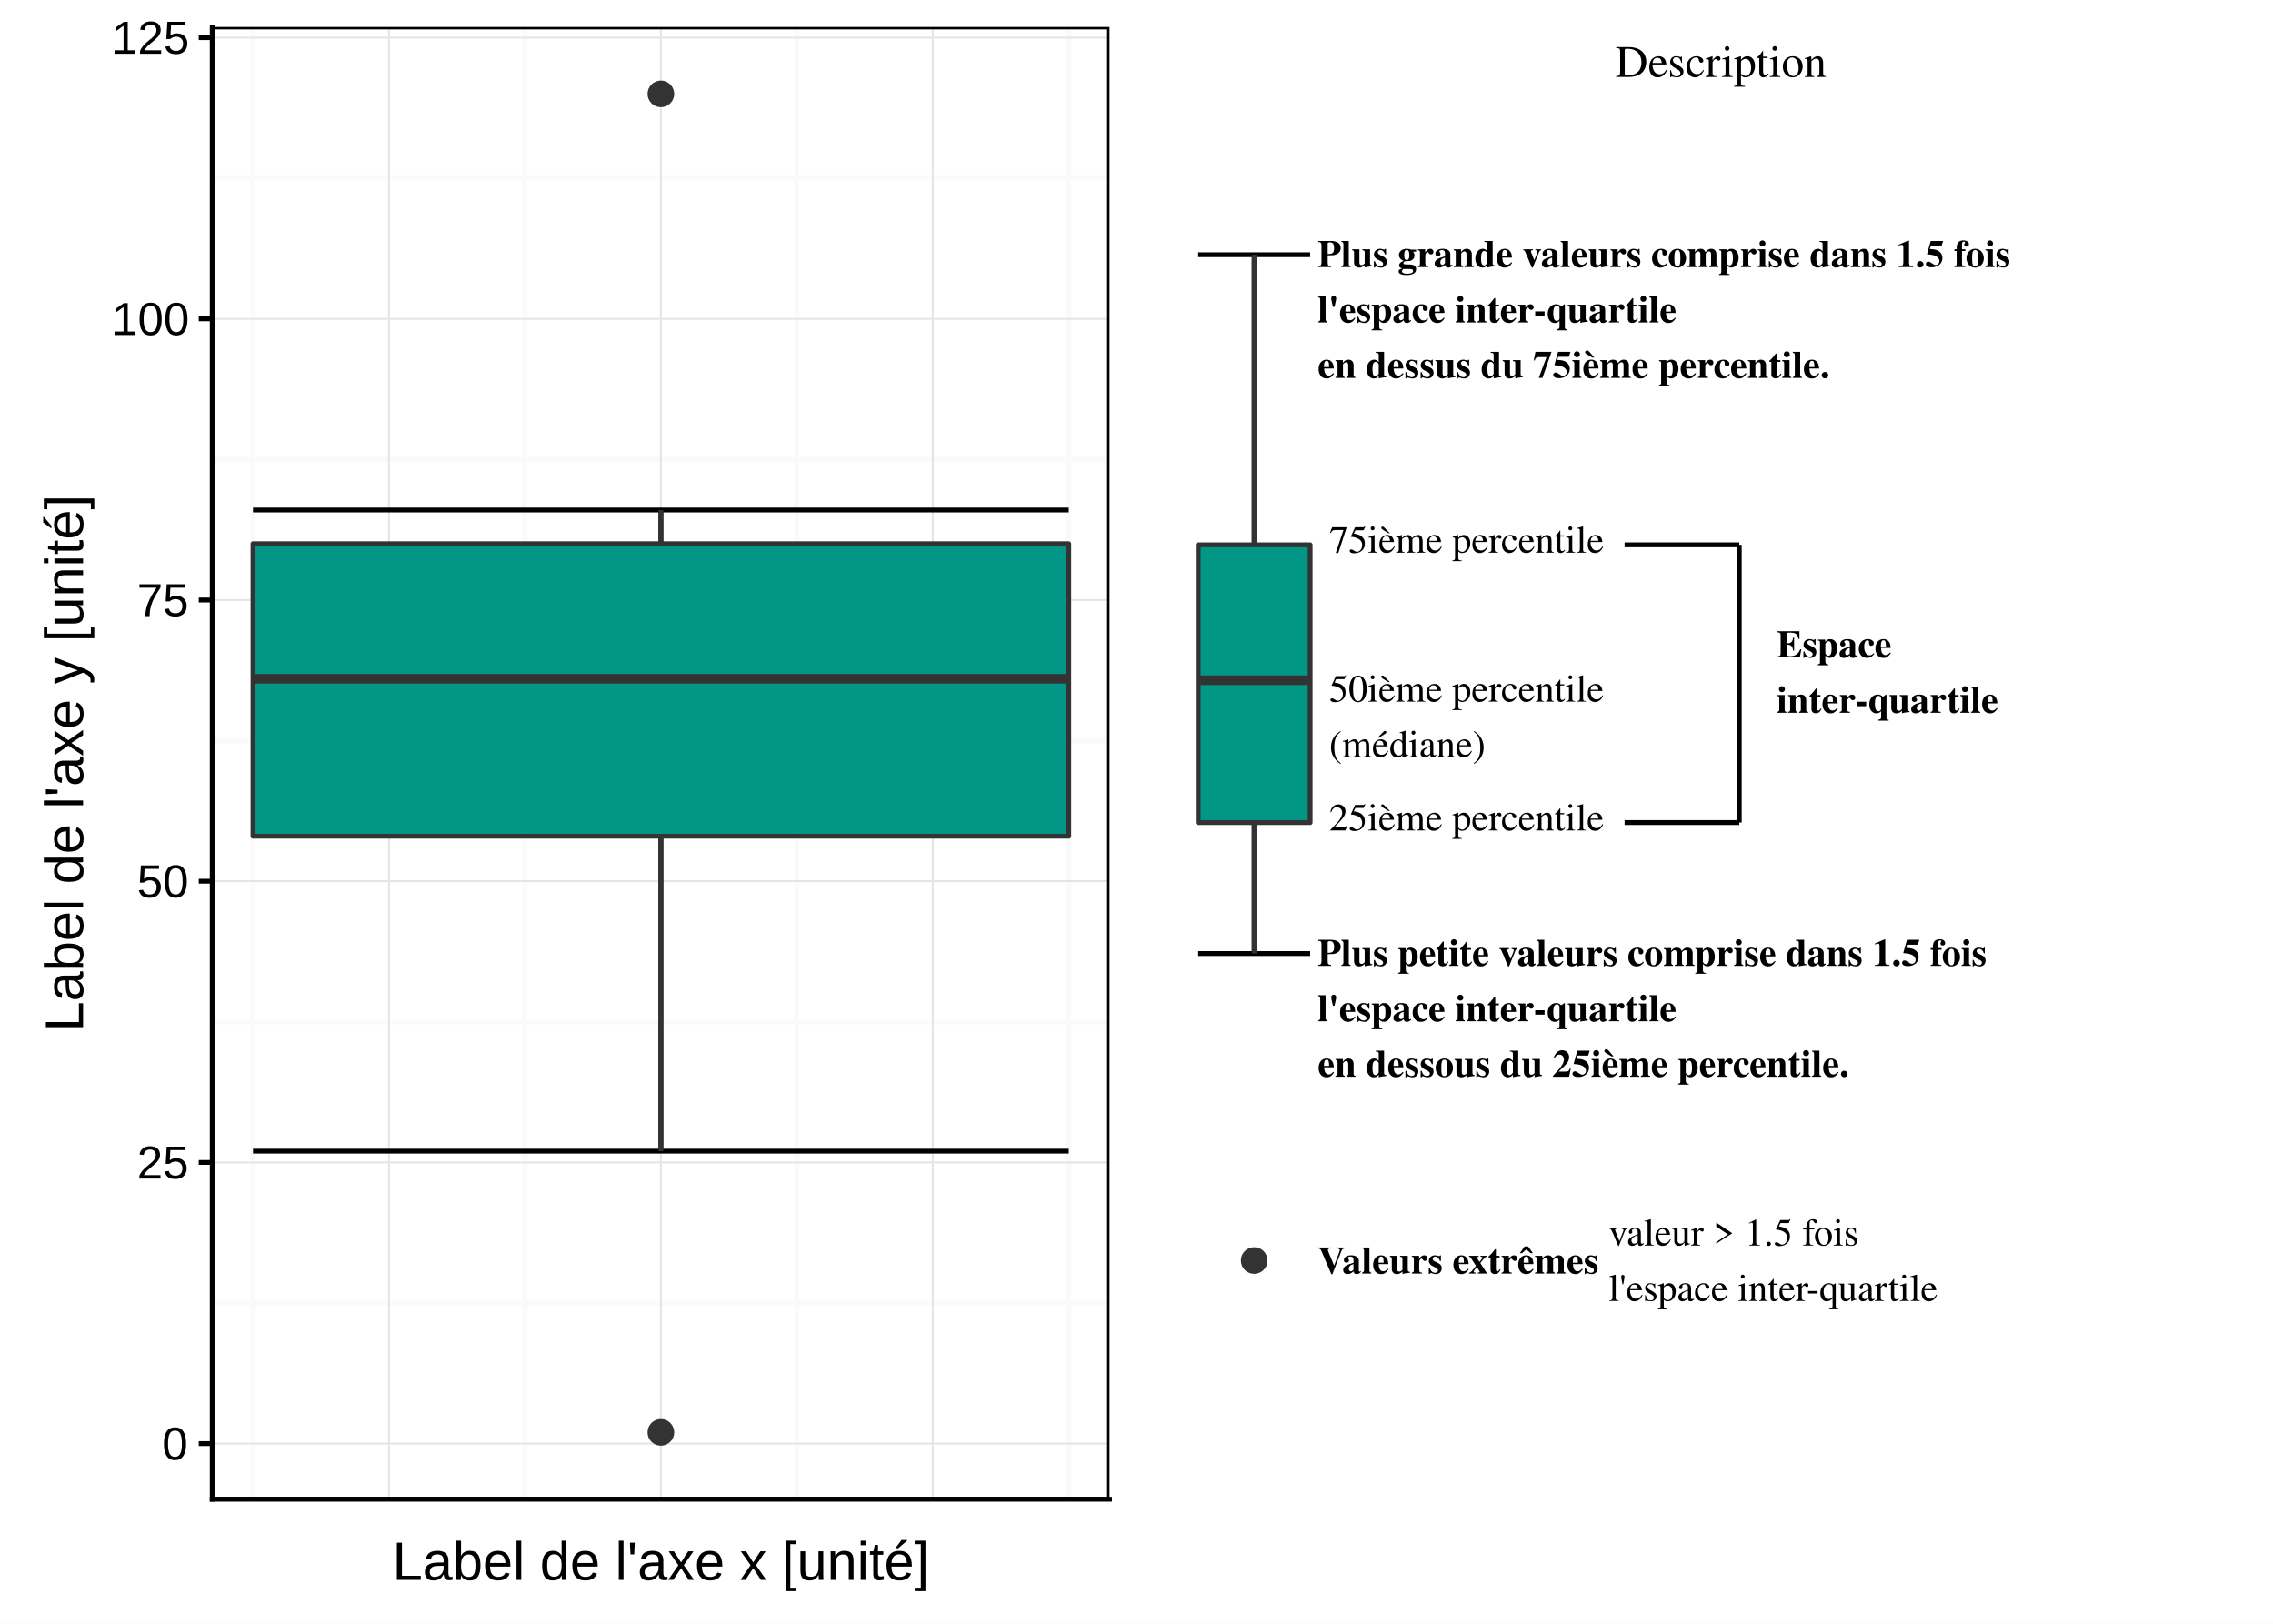
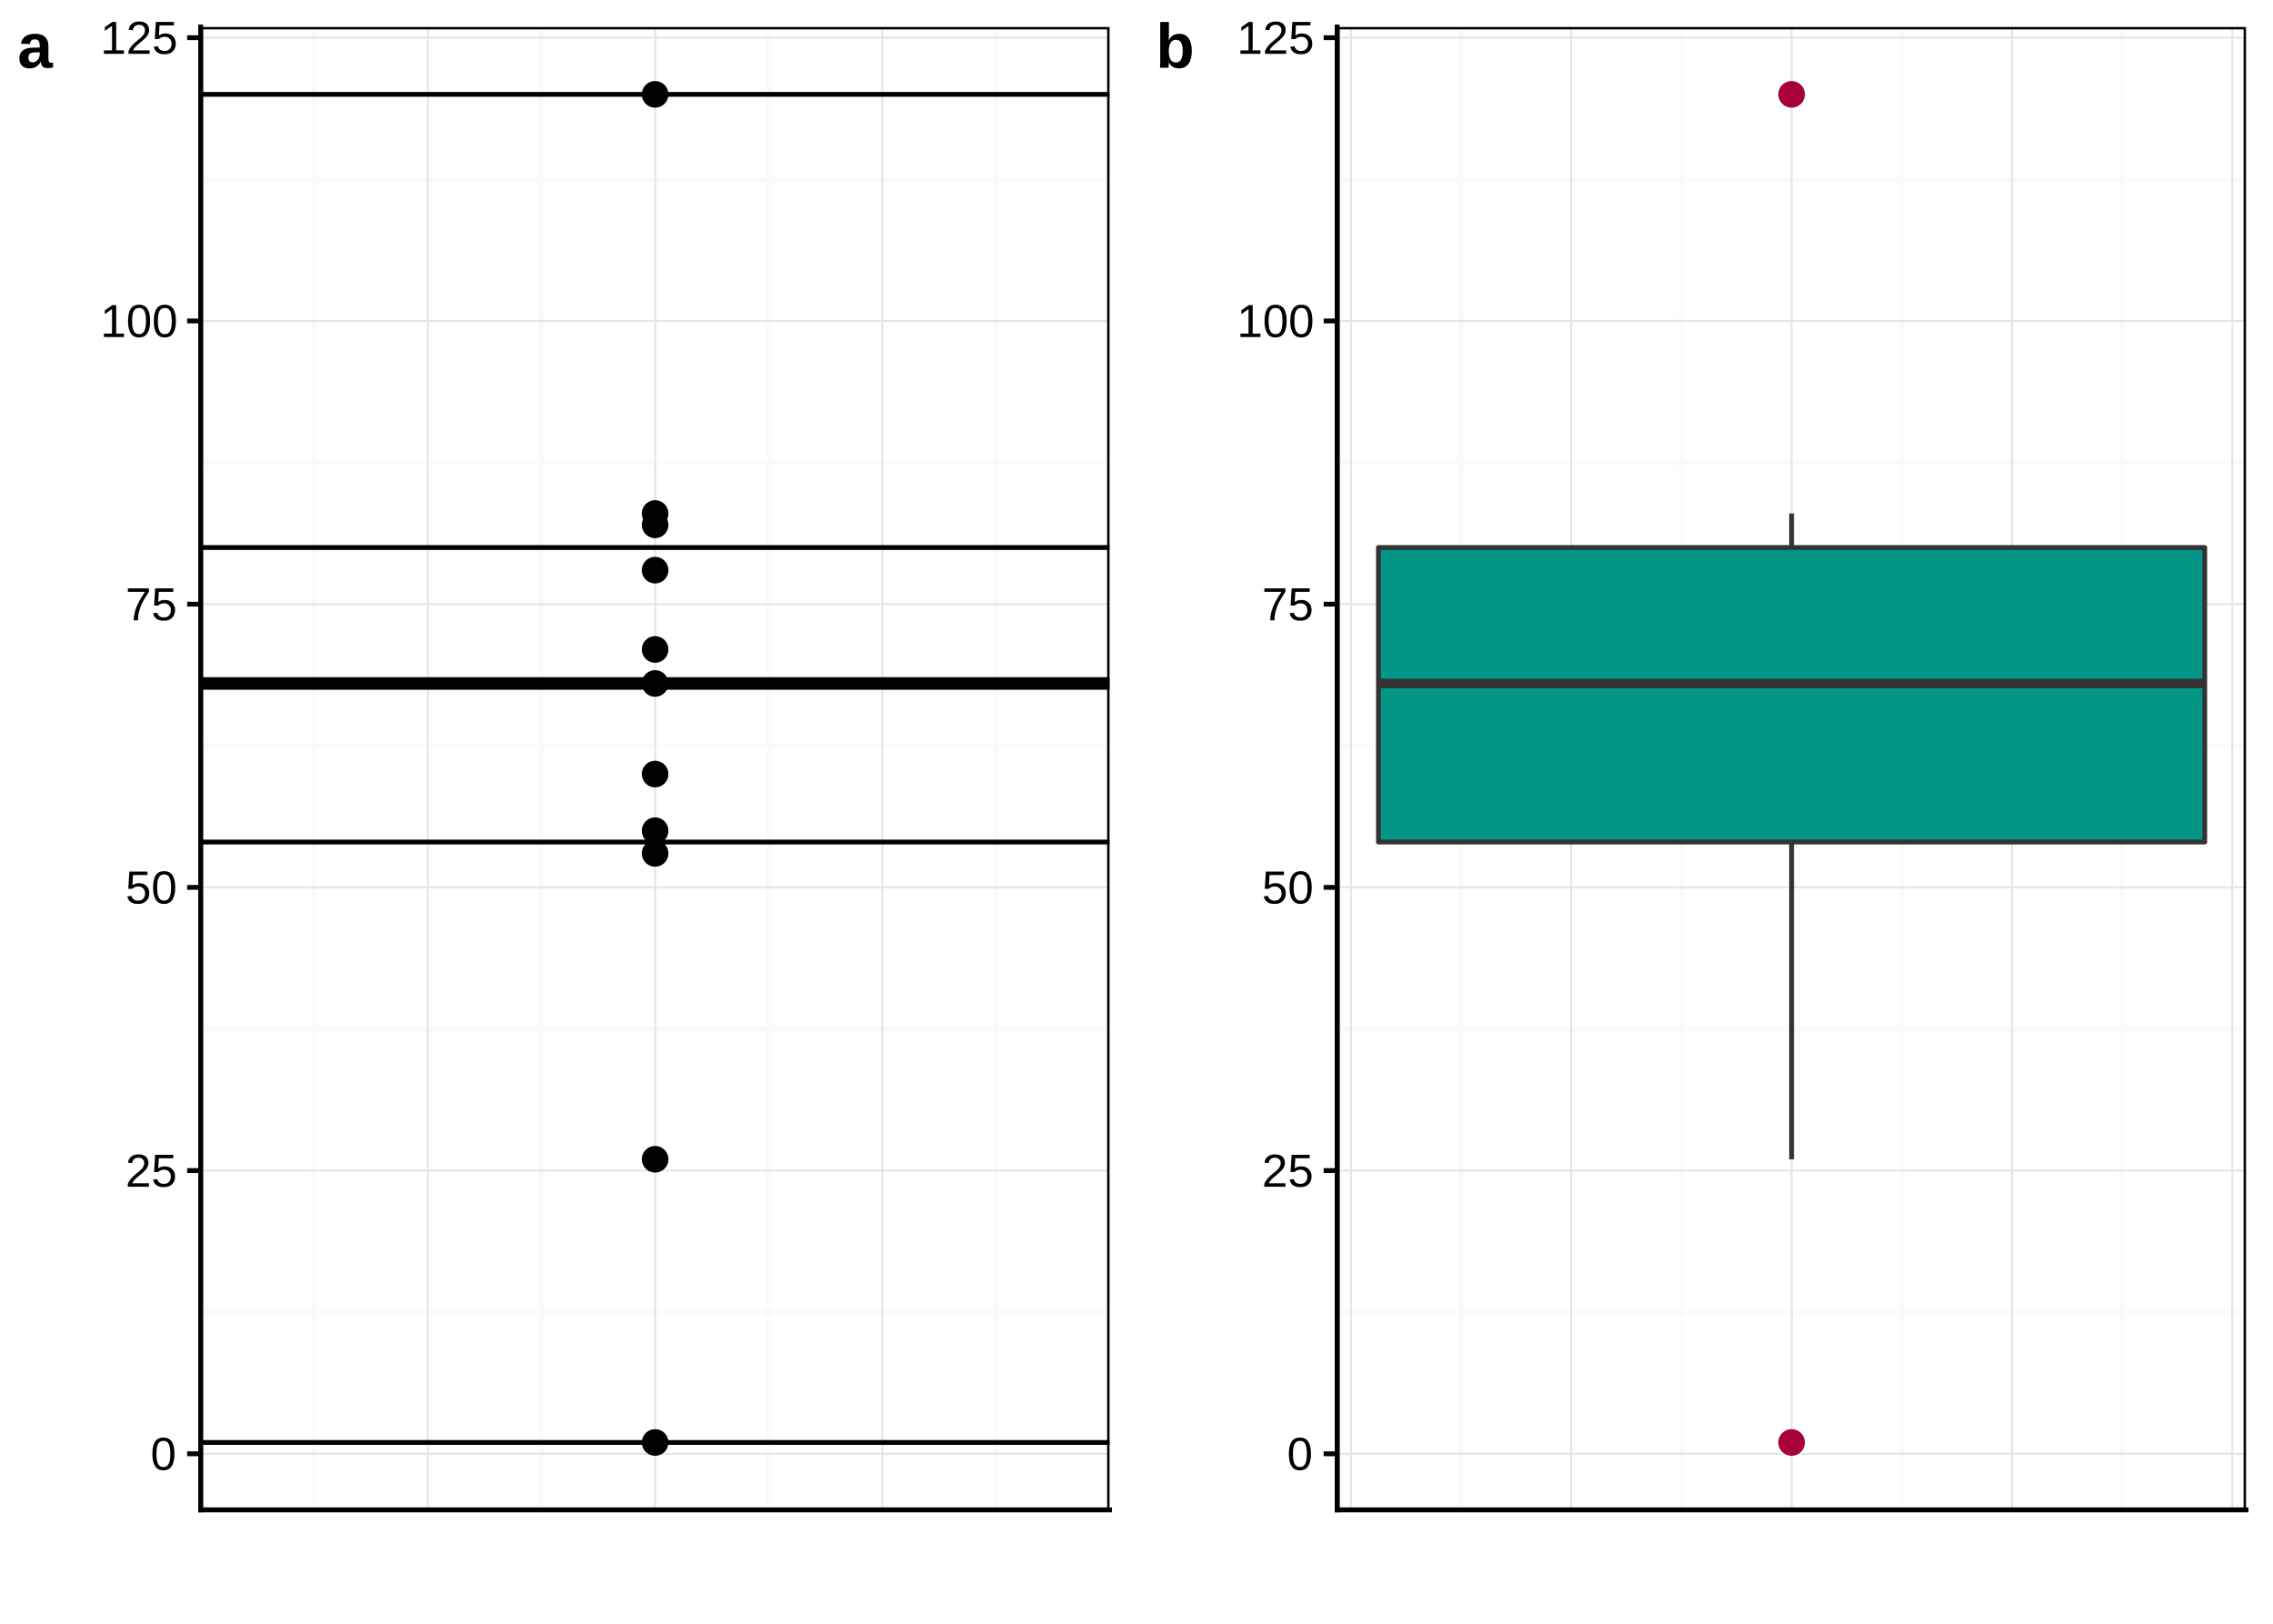
<svg xmlns="http://www.w3.org/2000/svg" viewBox="0 0 504.00 360.00">
  <defs>
    <style type="text/css">
    line, polyline, path, rect, circle {
      fill: none;
      stroke: #000000;
      stroke-linecap: round;
      stroke-linejoin: round;
      stroke-miterlimit: 10.00;
    }
  </style>
  </defs>
  <rect width="100%" height="100%" style="stroke: none; fill: #FFFFFF;" />
  <defs>
    <clipPath id="cpMHwyNTJ8MzYwfDA=">
      <rect x="0.00" y="0.00" width="252.00" height="360.00" />
    </clipPath>
  </defs>
  <rect x="0.00" y="0.00" width="252.00" height="360.00" style="stroke-width: 0.00; stroke: none;" clip-path="url(#cpMHwyNTJ8MzYwfDA=)" />
  <defs>
    <clipPath id="cpMHw1MDR8MzYwfDA=">
      <rect x="0.00" y="0.00" width="504.00" height="360.00" />
    </clipPath>
  </defs>
  <defs>
-     <clipPath id="cpNDcuMDU4M3wyNDYuMDIyfDMzMi40MDR8NS45Nzc1OA==">
-       <rect x="47.06" y="5.98" width="198.96" height="326.43" />
+     <clipPath id="cpNDQuNDkwM3wyNDYuMDIyfDMzNC43NTZ8NS45Nzc1OA==">
+       <rect x="44.49" y="5.98" width="201.53" height="328.78" />
    </clipPath>
  </defs>
-   <rect x="47.06" y="5.98" width="198.96" height="326.43" style="stroke-width: 0.00; stroke: none; fill: #FFFFFF;" clip-path="url(#cpNDcuMDU4M3wyNDYuMDIyfDMzMi40MDR8NS45Nzc1OA==)" />
-   <polyline points="47.06,288.89 246.02,288.89 " style="stroke-width: 1.07; stroke: #FAFAFA; stroke-linecap: butt;" clip-path="url(#cpNDcuMDU4M3wyNDYuMDIyfDMzMi40MDR8NS45Nzc1OA==)" />
-   <polyline points="47.06,226.55 246.02,226.55 " style="stroke-width: 1.07; stroke: #FAFAFA; stroke-linecap: butt;" clip-path="url(#cpNDcuMDU4M3wyNDYuMDIyfDMzMi40MDR8NS45Nzc1OA==)" />
-   <polyline points="47.06,164.20 246.02,164.20 " style="stroke-width: 1.07; stroke: #FAFAFA; stroke-linecap: butt;" clip-path="url(#cpNDcuMDU4M3wyNDYuMDIyfDMzMi40MDR8NS45Nzc1OA==)" />
-   <polyline points="47.06,101.86 246.02,101.86 " style="stroke-width: 1.07; stroke: #FAFAFA; stroke-linecap: butt;" clip-path="url(#cpNDcuMDU4M3wyNDYuMDIyfDMzMi40MDR8NS45Nzc1OA==)" />
-   <polyline points="47.06,39.52 246.02,39.52 " style="stroke-width: 1.07; stroke: #FAFAFA; stroke-linecap: butt;" clip-path="url(#cpNDcuMDU4M3wyNDYuMDIyfDMzMi40MDR8NS45Nzc1OA==)" />
-   <polyline points="56.10,332.40 56.10,5.98 " style="stroke-width: 1.07; stroke: #FAFAFA; stroke-linecap: butt;" clip-path="url(#cpNDcuMDU4M3wyNDYuMDIyfDMzMi40MDR8NS45Nzc1OA==)" />
-   <polyline points="116.39,332.40 116.39,5.98 " style="stroke-width: 1.07; stroke: #FAFAFA; stroke-linecap: butt;" clip-path="url(#cpNDcuMDU4M3wyNDYuMDIyfDMzMi40MDR8NS45Nzc1OA==)" />
-   <polyline points="176.69,332.40 176.69,5.98 " style="stroke-width: 1.07; stroke: #FAFAFA; stroke-linecap: butt;" clip-path="url(#cpNDcuMDU4M3wyNDYuMDIyfDMzMi40MDR8NS45Nzc1OA==)" />
-   <polyline points="236.98,332.40 236.98,5.98 " style="stroke-width: 1.07; stroke: #FAFAFA; stroke-linecap: butt;" clip-path="url(#cpNDcuMDU4M3wyNDYuMDIyfDMzMi40MDR8NS45Nzc1OA==)" />
-   <polyline points="47.06,320.06 246.02,320.06 " style="stroke-width: 0.43; stroke: #E5E5E5; stroke-linecap: butt;" clip-path="url(#cpNDcuMDU4M3wyNDYuMDIyfDMzMi40MDR8NS45Nzc1OA==)" />
-   <polyline points="47.06,257.72 246.02,257.72 " style="stroke-width: 0.43; stroke: #E5E5E5; stroke-linecap: butt;" clip-path="url(#cpNDcuMDU4M3wyNDYuMDIyfDMzMi40MDR8NS45Nzc1OA==)" />
-   <polyline points="47.06,195.37 246.02,195.37 " style="stroke-width: 0.43; stroke: #E5E5E5; stroke-linecap: butt;" clip-path="url(#cpNDcuMDU4M3wyNDYuMDIyfDMzMi40MDR8NS45Nzc1OA==)" />
-   <polyline points="47.06,133.03 246.02,133.03 " style="stroke-width: 0.43; stroke: #E5E5E5; stroke-linecap: butt;" clip-path="url(#cpNDcuMDU4M3wyNDYuMDIyfDMzMi40MDR8NS45Nzc1OA==)" />
-   <polyline points="47.06,70.69 246.02,70.69 " style="stroke-width: 0.43; stroke: #E5E5E5; stroke-linecap: butt;" clip-path="url(#cpNDcuMDU4M3wyNDYuMDIyfDMzMi40MDR8NS45Nzc1OA==)" />
-   <polyline points="47.06,8.35 246.02,8.35 " style="stroke-width: 0.43; stroke: #E5E5E5; stroke-linecap: butt;" clip-path="url(#cpNDcuMDU4M3wyNDYuMDIyfDMzMi40MDR8NS45Nzc1OA==)" />
-   <polyline points="86.25,332.40 86.25,5.98 " style="stroke-width: 0.43; stroke: #E5E5E5; stroke-linecap: butt;" clip-path="url(#cpNDcuMDU4M3wyNDYuMDIyfDMzMi40MDR8NS45Nzc1OA==)" />
-   <polyline points="146.54,332.40 146.54,5.98 " style="stroke-width: 0.43; stroke: #E5E5E5; stroke-linecap: butt;" clip-path="url(#cpNDcuMDU4M3wyNDYuMDIyfDMzMi40MDR8NS45Nzc1OA==)" />
-   <polyline points="206.83,332.40 206.83,5.98 " style="stroke-width: 0.43; stroke: #E5E5E5; stroke-linecap: butt;" clip-path="url(#cpNDcuMDU4M3wyNDYuMDIyfDMzMi40MDR8NS45Nzc1OA==)" />
-   <polyline points="56.10,113.08 236.98,113.08 " style="stroke-width: 1.07; stroke-linecap: butt;" clip-path="url(#cpNDcuMDU4M3wyNDYuMDIyfDMzMi40MDR8NS45Nzc1OA==)" />
-   <polyline points="146.54,113.08 146.54,255.22 " style="stroke-width: 1.07; stroke-linecap: butt;" clip-path="url(#cpNDcuMDU4M3wyNDYuMDIyfDMzMi40MDR8NS45Nzc1OA==)" />
-   <polyline points="56.10,255.22 236.98,255.22 " style="stroke-width: 1.07; stroke-linecap: butt;" clip-path="url(#cpNDcuMDU4M3wyNDYuMDIyfDMzMi40MDR8NS45Nzc1OA==)" />
-   <circle cx="146.54" cy="317.57" r="1.95pt" style="stroke-width: 0.71; stroke: #333333; fill: #333333;" clip-path="url(#cpNDcuMDU4M3wyNDYuMDIyfDMzMi40MDR8NS45Nzc1OA==)" />
-   <circle cx="146.54" cy="20.82" r="1.95pt" style="stroke-width: 0.71; stroke: #333333; fill: #333333;" clip-path="url(#cpNDcuMDU4M3wyNDYuMDIyfDMzMi40MDR8NS45Nzc1OA==)" />
-   <line x1="146.54" y1="120.56" x2="146.54" y2="113.08" style="stroke-width: 1.07; stroke: #333333; stroke-linecap: butt;" clip-path="url(#cpNDcuMDU4M3wyNDYuMDIyfDMzMi40MDR8NS45Nzc1OA==)" />
-   <line x1="146.54" y1="185.40" x2="146.54" y2="255.22" style="stroke-width: 1.07; stroke: #333333; stroke-linecap: butt;" clip-path="url(#cpNDcuMDU4M3wyNDYuMDIyfDMzMi40MDR8NS45Nzc1OA==)" />
-   <polyline points="56.10,120.56 56.10,185.40 236.98,185.40 236.98,120.56 56.10,120.56 " style="stroke-width: 1.07; stroke: #333333; fill: #029687;" clip-path="url(#cpNDcuMDU4M3wyNDYuMDIyfDMzMi40MDR8NS45Nzc1OA==)" />
-   <line x1="56.10" y1="150.49" x2="236.98" y2="150.49" style="stroke-width: 2.13; stroke: #333333; stroke-linecap: butt;" clip-path="url(#cpNDcuMDU4M3wyNDYuMDIyfDMzMi40MDR8NS45Nzc1OA==)" />
-   <rect x="47.06" y="5.98" width="198.96" height="326.43" style="stroke-width: 1.07;" clip-path="url(#cpNDcuMDU4M3wyNDYuMDIyfDMzMi40MDR8NS45Nzc1OA==)" />
+   <rect x="44.49" y="5.98" width="201.53" height="328.78" style="stroke-width: 0.00; stroke: none; fill: #FFFFFF;" clip-path="url(#cpNDQuNDkwM3wyNDYuMDIyfDMzNC43NTZ8NS45Nzc1OA==)" />
+   <polyline points="44.49,290.93 246.02,290.93 " style="stroke-width: 1.07; stroke: #FAFAFA; stroke-linecap: butt;" clip-path="url(#cpNDQuNDkwM3wyNDYuMDIyfDMzNC43NTZ8NS45Nzc1OA==)" />
+   <polyline points="44.49,228.14 246.02,228.14 " style="stroke-width: 1.07; stroke: #FAFAFA; stroke-linecap: butt;" clip-path="url(#cpNDQuNDkwM3wyNDYuMDIyfDMzNC43NTZ8NS45Nzc1OA==)" />
+   <polyline points="44.49,165.34 246.02,165.34 " style="stroke-width: 1.07; stroke: #FAFAFA; stroke-linecap: butt;" clip-path="url(#cpNDQuNDkwM3wyNDYuMDIyfDMzNC43NTZ8NS45Nzc1OA==)" />
+   <polyline points="44.49,102.55 246.02,102.55 " style="stroke-width: 1.07; stroke: #FAFAFA; stroke-linecap: butt;" clip-path="url(#cpNDQuNDkwM3wyNDYuMDIyfDMzNC43NTZ8NS45Nzc1OA==)" />
+   <polyline points="44.49,39.76 246.02,39.76 " style="stroke-width: 1.07; stroke: #FAFAFA; stroke-linecap: butt;" clip-path="url(#cpNDQuNDkwM3wyNDYuMDIyfDMzNC43NTZ8NS45Nzc1OA==)" />
+   <polyline points="69.68,334.76 69.68,5.98 " style="stroke-width: 1.07; stroke: #FAFAFA; stroke-linecap: butt;" clip-path="url(#cpNDQuNDkwM3wyNDYuMDIyfDMzNC43NTZ8NS45Nzc1OA==)" />
+   <polyline points="120.06,334.76 120.06,5.98 " style="stroke-width: 1.07; stroke: #FAFAFA; stroke-linecap: butt;" clip-path="url(#cpNDQuNDkwM3wyNDYuMDIyfDMzNC43NTZ8NS45Nzc1OA==)" />
+   <polyline points="170.45,334.76 170.45,5.98 " style="stroke-width: 1.07; stroke: #FAFAFA; stroke-linecap: butt;" clip-path="url(#cpNDQuNDkwM3wyNDYuMDIyfDMzNC43NTZ8NS45Nzc1OA==)" />
+   <polyline points="220.83,334.76 220.83,5.98 " style="stroke-width: 1.07; stroke: #FAFAFA; stroke-linecap: butt;" clip-path="url(#cpNDQuNDkwM3wyNDYuMDIyfDMzNC43NTZ8NS45Nzc1OA==)" />
+   <polyline points="44.49,322.32 246.02,322.32 " style="stroke-width: 0.43; stroke: #E5E5E5; stroke-linecap: butt;" clip-path="url(#cpNDQuNDkwM3wyNDYuMDIyfDMzNC43NTZ8NS45Nzc1OA==)" />
+   <polyline points="44.49,259.53 246.02,259.53 " style="stroke-width: 0.43; stroke: #E5E5E5; stroke-linecap: butt;" clip-path="url(#cpNDQuNDkwM3wyNDYuMDIyfDMzNC43NTZ8NS45Nzc1OA==)" />
+   <polyline points="44.49,196.74 246.02,196.74 " style="stroke-width: 0.43; stroke: #E5E5E5; stroke-linecap: butt;" clip-path="url(#cpNDQuNDkwM3wyNDYuMDIyfDMzNC43NTZ8NS45Nzc1OA==)" />
+   <polyline points="44.49,133.95 246.02,133.95 " style="stroke-width: 0.43; stroke: #E5E5E5; stroke-linecap: butt;" clip-path="url(#cpNDQuNDkwM3wyNDYuMDIyfDMzNC43NTZ8NS45Nzc1OA==)" />
+   <polyline points="44.49,71.16 246.02,71.16 " style="stroke-width: 0.43; stroke: #E5E5E5; stroke-linecap: butt;" clip-path="url(#cpNDQuNDkwM3wyNDYuMDIyfDMzNC43NTZ8NS45Nzc1OA==)" />
+   <polyline points="44.49,8.36 246.02,8.36 " style="stroke-width: 0.43; stroke: #E5E5E5; stroke-linecap: butt;" clip-path="url(#cpNDQuNDkwM3wyNDYuMDIyfDMzNC43NTZ8NS45Nzc1OA==)" />
+   <polyline points="44.49,334.76 44.49,5.98 " style="stroke-width: 0.43; stroke: #E5E5E5; stroke-linecap: butt;" clip-path="url(#cpNDQuNDkwM3wyNDYuMDIyfDMzNC43NTZ8NS45Nzc1OA==)" />
+   <polyline points="94.87,334.76 94.87,5.98 " style="stroke-width: 0.43; stroke: #E5E5E5; stroke-linecap: butt;" clip-path="url(#cpNDQuNDkwM3wyNDYuMDIyfDMzNC43NTZ8NS45Nzc1OA==)" />
+   <polyline points="145.26,334.76 145.26,5.98 " style="stroke-width: 0.43; stroke: #E5E5E5; stroke-linecap: butt;" clip-path="url(#cpNDQuNDkwM3wyNDYuMDIyfDMzNC43NTZ8NS45Nzc1OA==)" />
+   <polyline points="195.64,334.76 195.64,5.98 " style="stroke-width: 0.43; stroke: #E5E5E5; stroke-linecap: butt;" clip-path="url(#cpNDQuNDkwM3wyNDYuMDIyfDMzNC43NTZ8NS45Nzc1OA==)" />
+   <polyline points="246.02,334.76 246.02,5.98 " style="stroke-width: 0.43; stroke: #E5E5E5; stroke-linecap: butt;" clip-path="url(#cpNDQuNDkwM3wyNDYuMDIyfDMzNC43NTZ8NS45Nzc1OA==)" />
+   <circle cx="145.26" cy="319.81" r="1.95pt" style="stroke-width: 0.71; fill: #000000;" clip-path="url(#cpNDQuNDkwM3wyNDYuMDIyfDMzNC43NTZ8NS45Nzc1OA==)" />
+   <circle cx="145.26" cy="143.99" r="1.95pt" style="stroke-width: 0.71; fill: #000000;" clip-path="url(#cpNDQuNDkwM3wyNDYuMDIyfDMzNC43NTZ8NS45Nzc1OA==)" />
+   <circle cx="145.26" cy="184.18" r="1.95pt" style="stroke-width: 0.71; fill: #000000;" clip-path="url(#cpNDQuNDkwM3wyNDYuMDIyfDMzNC43NTZ8NS45Nzc1OA==)" />
+   <circle cx="145.26" cy="151.53" r="1.95pt" style="stroke-width: 0.71; fill: #000000;" clip-path="url(#cpNDQuNDkwM3wyNDYuMDIyfDMzNC43NTZ8NS45Nzc1OA==)" />
+   <circle cx="145.26" cy="126.41" r="1.95pt" style="stroke-width: 0.71; fill: #000000;" clip-path="url(#cpNDQuNDkwM3wyNDYuMDIyfDMzNC43NTZ8NS45Nzc1OA==)" />
+   <circle cx="145.26" cy="171.62" r="1.95pt" style="stroke-width: 0.71; fill: #000000;" clip-path="url(#cpNDQuNDkwM3wyNDYuMDIyfDMzNC43NTZ8NS45Nzc1OA==)" />
+   <circle cx="145.26" cy="113.85" r="1.95pt" style="stroke-width: 0.71; fill: #000000;" clip-path="url(#cpNDQuNDkwM3wyNDYuMDIyfDMzNC43NTZ8NS45Nzc1OA==)" />
+   <circle cx="145.26" cy="20.92" r="1.95pt" style="stroke-width: 0.71; fill: #000000;" clip-path="url(#cpNDQuNDkwM3wyNDYuMDIyfDMzNC43NTZ8NS45Nzc1OA==)" />
+   <circle cx="145.26" cy="116.37" r="1.95pt" style="stroke-width: 0.71; fill: #000000;" clip-path="url(#cpNDQuNDkwM3wyNDYuMDIyfDMzNC43NTZ8NS45Nzc1OA==)" />
+   <circle cx="145.26" cy="189.20" r="1.95pt" style="stroke-width: 0.71; fill: #000000;" clip-path="url(#cpNDQuNDkwM3wyNDYuMDIyfDMzNC43NTZ8NS45Nzc1OA==)" />
+   <circle cx="145.26" cy="257.02" r="1.95pt" style="stroke-width: 0.71; fill: #000000;" clip-path="url(#cpNDQuNDkwM3wyNDYuMDIyfDMzNC43NTZ8NS45Nzc1OA==)" />
+   <line x1="44.49" y1="151.53" x2="246.02" y2="151.53" style="stroke-width: 2.77; stroke-linecap: butt;" clip-path="url(#cpNDQuNDkwM3wyNDYuMDIyfDMzNC43NTZ8NS45Nzc1OA==)" />
+   <line x1="44.49" y1="186.69" x2="246.02" y2="186.69" style="stroke-width: 1.07; stroke-linecap: butt;" clip-path="url(#cpNDQuNDkwM3wyNDYuMDIyfDMzNC43NTZ8NS45Nzc1OA==)" />
+   <line x1="44.49" y1="121.39" x2="246.02" y2="121.39" style="stroke-width: 1.07; stroke-linecap: butt;" clip-path="url(#cpNDQuNDkwM3wyNDYuMDIyfDMzNC43NTZ8NS45Nzc1OA==)" />
+   <line x1="44.49" y1="319.81" x2="246.02" y2="319.81" style="stroke-width: 1.07; stroke-linecap: butt;" clip-path="url(#cpNDQuNDkwM3wyNDYuMDIyfDMzNC43NTZ8NS45Nzc1OA==)" />
+   <line x1="44.49" y1="20.92" x2="246.02" y2="20.92" style="stroke-width: 1.07; stroke-linecap: butt;" clip-path="url(#cpNDQuNDkwM3wyNDYuMDIyfDMzNC43NTZ8NS45Nzc1OA==)" />
+   <rect x="44.49" y="5.98" width="201.53" height="328.78" style="stroke-width: 1.07;" clip-path="url(#cpNDQuNDkwM3wyNDYuMDIyfDMzNC43NTZ8NS45Nzc1OA==)" />
  <defs>
    <clipPath id="cpMHw1MDR8MzYwfDA=">
      <rect x="0.00" y="0.00" width="504.00" height="360.00" />
    </clipPath>
  </defs>
-   <polyline points="47.06,332.40 47.06,5.98 " style="stroke-width: 1.07; stroke-linecap: square;" clip-path="url(#cpMHw1MDR8MzYwfDA=)" />
+   <polyline points="44.49,334.76 44.49,5.98 " style="stroke-width: 1.07; stroke-linecap: square;" clip-path="url(#cpMHw1MDR8MzYwfDA=)" />
  <g clip-path="url(#cpMHw1MDR8MzYwfDA=)">
-     <text x="35.95" y="323.64" style="font-size: 10.28px; font-family: Arial;" textLength="5.56px" lengthAdjust="spacingAndGlyphs">0</text>
+     <text x="33.38" y="325.90" style="font-size: 10.28px; font-family: Arial;" textLength="5.56px" lengthAdjust="spacingAndGlyphs">0</text>
  </g>
  <g clip-path="url(#cpMHw1MDR8MzYwfDA=)">
-     <text x="30.39" y="261.30" style="font-size: 10.28px; font-family: Arial;" textLength="11.12px" lengthAdjust="spacingAndGlyphs">25</text>
+     <text x="27.82" y="263.11" style="font-size: 10.28px; font-family: Arial;" textLength="11.12px" lengthAdjust="spacingAndGlyphs">25</text>
  </g>
  <g clip-path="url(#cpMHw1MDR8MzYwfDA=)">
-     <text x="30.39" y="198.95" style="font-size: 10.28px; font-family: Arial;" textLength="11.12px" lengthAdjust="spacingAndGlyphs">50</text>
+     <text x="27.82" y="200.32" style="font-size: 10.28px; font-family: Arial;" textLength="11.12px" lengthAdjust="spacingAndGlyphs">50</text>
  </g>
  <g clip-path="url(#cpMHw1MDR8MzYwfDA=)">
-     <text x="30.39" y="136.61" style="font-size: 10.28px; font-family: Arial;" textLength="11.12px" lengthAdjust="spacingAndGlyphs">75</text>
+     <text x="27.82" y="137.53" style="font-size: 10.28px; font-family: Arial;" textLength="11.12px" lengthAdjust="spacingAndGlyphs">75</text>
  </g>
  <g clip-path="url(#cpMHw1MDR8MzYwfDA=)">
-     <text x="24.82" y="74.27" style="font-size: 10.28px; font-family: Arial;" textLength="16.68px" lengthAdjust="spacingAndGlyphs">100</text>
+     <text x="22.26" y="74.73" style="font-size: 10.28px; font-family: Arial;" textLength="16.68px" lengthAdjust="spacingAndGlyphs">100</text>
  </g>
  <g clip-path="url(#cpMHw1MDR8MzYwfDA=)">
-     <text x="24.82" y="11.92" style="font-size: 10.28px; font-family: Arial;" textLength="16.68px" lengthAdjust="spacingAndGlyphs">125</text>
+     <text x="22.26" y="11.94" style="font-size: 10.28px; font-family: Arial;" textLength="16.68px" lengthAdjust="spacingAndGlyphs">125</text>
  </g>
-   <polyline points="44.07,320.06 47.06,320.06 " style="stroke-width: 1.07; stroke-linecap: butt;" clip-path="url(#cpMHw1MDR8MzYwfDA=)" />
-   <polyline points="44.07,257.72 47.06,257.72 " style="stroke-width: 1.07; stroke-linecap: butt;" clip-path="url(#cpMHw1MDR8MzYwfDA=)" />
-   <polyline points="44.07,195.37 47.06,195.37 " style="stroke-width: 1.07; stroke-linecap: butt;" clip-path="url(#cpMHw1MDR8MzYwfDA=)" />
-   <polyline points="44.07,133.03 47.06,133.03 " style="stroke-width: 1.07; stroke-linecap: butt;" clip-path="url(#cpMHw1MDR8MzYwfDA=)" />
-   <polyline points="44.07,70.69 47.06,70.69 " style="stroke-width: 1.07; stroke-linecap: butt;" clip-path="url(#cpMHw1MDR8MzYwfDA=)" />
-   <polyline points="44.07,8.35 47.06,8.35 " style="stroke-width: 1.07; stroke-linecap: butt;" clip-path="url(#cpMHw1MDR8MzYwfDA=)" />
-   <polyline points="47.06,332.40 246.02,332.40 " style="stroke-width: 1.07; stroke-linecap: square;" clip-path="url(#cpMHw1MDR8MzYwfDA=)" />
+   <polyline points="41.50,322.32 44.49,322.32 " style="stroke-width: 1.07; stroke-linecap: butt;" clip-path="url(#cpMHw1MDR8MzYwfDA=)" />
+   <polyline points="41.50,259.53 44.49,259.53 " style="stroke-width: 1.07; stroke-linecap: butt;" clip-path="url(#cpMHw1MDR8MzYwfDA=)" />
+   <polyline points="41.50,196.74 44.49,196.74 " style="stroke-width: 1.07; stroke-linecap: butt;" clip-path="url(#cpMHw1MDR8MzYwfDA=)" />
+   <polyline points="41.50,133.95 44.49,133.95 " style="stroke-width: 1.07; stroke-linecap: butt;" clip-path="url(#cpMHw1MDR8MzYwfDA=)" />
+   <polyline points="41.50,71.16 44.49,71.16 " style="stroke-width: 1.07; stroke-linecap: butt;" clip-path="url(#cpMHw1MDR8MzYwfDA=)" />
+   <polyline points="41.50,8.36 44.49,8.36 " style="stroke-width: 1.07; stroke-linecap: butt;" clip-path="url(#cpMHw1MDR8MzYwfDA=)" />
+   <polyline points="44.49,334.76 246.02,334.76 " style="stroke-width: 1.07; stroke-linecap: square;" clip-path="url(#cpMHw1MDR8MzYwfDA=)" />
  <g clip-path="url(#cpMHw1MDR8MzYwfDA=)">
-     <text x="87.02" y="350.29" style="font-size: 12.00px; font-family: Arial;" textLength="119.04px" lengthAdjust="spacingAndGlyphs">Label de l'axe x [unité]</text>
-   </g>
-   <g clip-path="url(#cpMHw1MDR8MzYwfDA=)">
-     <text transform="translate(18.42,228.71) rotate(-90)" style="font-size: 12.00px; font-family: Arial;" textLength="119.04px" lengthAdjust="spacingAndGlyphs">Label de l'axe y [unité]</text>
+     <text x="3.89" y="15.02" style="font-size: 14.00px; font-weight: bold; font-family: Arial;" textLength="7.79px" lengthAdjust="spacingAndGlyphs">a</text>
  </g>
  <defs>
-     <clipPath id="cpMjUyfDUwNHwzNTIuMDM2fDcuOTYzODg=">
-       <rect x="252.00" y="7.96" width="252.00" height="344.07" />
+     <clipPath id="cpMjUyfDUwNHwzNjB8MA==">
+       <rect x="252.00" y="0.00" width="252.00" height="360.00" />
    </clipPath>
  </defs>
+   <rect x="252.00" y="0.00" width="252.00" height="360.00" style="stroke-width: 0.00; stroke: none;" clip-path="url(#cpMjUyfDUwNHwzNjB8MA==)" />
  <defs>
    <clipPath id="cpMHw1MDR8MzYwfDA=">
      <rect x="0.00" y="0.00" width="504.00" height="360.00" />
    </clipPath>
  </defs>
  <defs>
-     <clipPath id="cpMjYxLjUzOXw1MDEuNTA5fDM0Mi40OTd8MjIuNTM2Nw==">
-       <rect x="261.54" y="22.54" width="239.97" height="319.96" />
+     <clipPath id="cpMjk2LjQ5fDQ5OC4wMjJ8MzM0Ljc1Nnw1Ljk3NzU4">
+       <rect x="296.49" y="5.98" width="201.53" height="328.78" />
    </clipPath>
  </defs>
-   <polyline points="265.68,56.47 290.50,56.47 " style="stroke-width: 1.07; stroke-linecap: butt;" clip-path="url(#cpMjYxLjUzOXw1MDEuNTA5fDM0Mi40OTd8MjIuNTM2Nw==)" />
-   <polyline points="278.09,56.47 278.09,211.41 " style="stroke-width: 1.07; stroke-linecap: butt;" clip-path="url(#cpMjYxLjUzOXw1MDEuNTA5fDM0Mi40OTd8MjIuNTM2Nw==)" />
-   <polyline points="265.68,211.41 290.50,211.41 " style="stroke-width: 1.07; stroke-linecap: butt;" clip-path="url(#cpMjYxLjUzOXw1MDEuNTA5fDM0Mi40OTd8MjIuNTM2Nw==)" />
-   <circle cx="278.09" cy="279.47" r="1.95pt" style="stroke-width: 0.71; stroke: #333333; fill: #333333;" clip-path="url(#cpMjYxLjUzOXw1MDEuNTA5fDM0Mi40OTd8MjIuNTM2Nw==)" />
-   <line x1="278.09" y1="120.80" x2="278.09" y2="56.47" style="stroke-width: 1.07; stroke: #333333; stroke-linecap: butt;" clip-path="url(#cpMjYxLjUzOXw1MDEuNTA5fDM0Mi40OTd8MjIuNTM2Nw==)" />
-   <line x1="278.09" y1="182.37" x2="278.09" y2="211.41" style="stroke-width: 1.07; stroke: #333333; stroke-linecap: butt;" clip-path="url(#cpMjYxLjUzOXw1MDEuNTA5fDM0Mi40OTd8MjIuNTM2Nw==)" />
-   <polyline points="265.68,120.80 265.68,182.37 290.50,182.37 290.50,120.80 265.68,120.80 " style="stroke-width: 1.07; stroke: #333333; fill: #029687;" clip-path="url(#cpMjYxLjUzOXw1MDEuNTA5fDM0Mi40OTd8MjIuNTM2Nw==)" />
-   <line x1="265.68" y1="150.81" x2="290.50" y2="150.81" style="stroke-width: 2.13; stroke: #333333; stroke-linecap: butt;" clip-path="url(#cpMjYxLjUzOXw1MDEuNTA5fDM0Mi40OTd8MjIuNTM2Nw==)" />
-   <line x1="385.66" y1="182.37" x2="385.66" y2="120.80" style="stroke-width: 1.07; stroke-linecap: butt;" clip-path="url(#cpMjYxLjUzOXw1MDEuNTA5fDM0Mi40OTd8MjIuNTM2Nw==)" />
-   <line x1="294.64" y1="182.37" x2="385.66" y2="182.37" style="stroke-width: 1.07; stroke-linecap: butt;" clip-path="url(#cpMjYxLjUzOXw1MDEuNTA5fDM0Mi40OTd8MjIuNTM2Nw==)" />
-   <line x1="294.64" y1="120.80" x2="385.66" y2="120.80" style="stroke-width: 1.07; stroke-linecap: butt;" clip-path="url(#cpMjYxLjUzOXw1MDEuNTA5fDM0Mi40OTd8MjIuNTM2Nw==)" />
-   <g clip-path="url(#cpMjYxLjUzOXw1MDEuNTA5fDM0Mi40OTd8MjIuNTM2Nw==)">
-     <text x="393.94" y="145.74" style="font-size: 8.54px; font-weight: bold; font-family: Times;" textLength="27.73px" lengthAdjust="spacingAndGlyphs">Espace </text>
-   </g>
-   <g clip-path="url(#cpMjYxLjUzOXw1MDEuNTA5fDM0Mi40OTd8MjIuNTM2Nw==)">
-     <text x="393.94" y="158.03" style="font-size: 8.54px; font-weight: bold; font-family: Times;" textLength="51.41px" lengthAdjust="spacingAndGlyphs"> inter-quartile</text>
-   </g>
-   <g clip-path="url(#cpMjYxLjUzOXw1MDEuNTA5fDM0Mi40OTd8MjIuNTM2Nw==)">
-     <text x="292.16" y="59.20" style="font-size: 8.54px; font-weight: bold; font-family: Times;" textLength="156.41px" lengthAdjust="spacingAndGlyphs">Plus grande valeurs comprise dans 1.5 fois </text>
-   </g>
-   <g clip-path="url(#cpMjYxLjUzOXw1MDEuNTA5fDM0Mi40OTd8MjIuNTM2Nw==)">
-     <text x="292.16" y="71.49" style="font-size: 8.54px; font-weight: bold; font-family: Times;" textLength="81.98px" lengthAdjust="spacingAndGlyphs"> l'espace inter-quartile</text>
-   </g>
-   <g clip-path="url(#cpMjYxLjUzOXw1MDEuNTA5fDM0Mi40OTd8MjIuNTM2Nw==)">
-     <text x="292.16" y="83.79" style="font-size: 8.54px; font-weight: bold; font-family: Times;" textLength="115.64px" lengthAdjust="spacingAndGlyphs"> en dessus du 75ième percentile.</text>
-   </g>
-   <g clip-path="url(#cpMjYxLjUzOXw1MDEuNTA5fDM0Mi40OTd8MjIuNTM2Nw==)">
-     <text x="292.16" y="214.14" style="font-size: 8.54px; font-weight: bold; font-family: Times;" textLength="151.19px" lengthAdjust="spacingAndGlyphs">Plus petite valeurs comprise dans 1.5 fois </text>
-   </g>
-   <g clip-path="url(#cpMjYxLjUzOXw1MDEuNTA5fDM0Mi40OTd8MjIuNTM2Nw==)">
-     <text x="292.16" y="226.43" style="font-size: 8.54px; font-weight: bold; font-family: Times;" textLength="81.98px" lengthAdjust="spacingAndGlyphs"> l'espace inter-quartile</text>
-   </g>
-   <g clip-path="url(#cpMjYxLjUzOXw1MDEuNTA5fDM0Mi40OTd8MjIuNTM2Nw==)">
-     <text x="292.16" y="238.72" style="font-size: 8.54px; font-weight: bold; font-family: Times;" textLength="119.90px" lengthAdjust="spacingAndGlyphs"> en dessous du 25ième percentile.</text>
-   </g>
-   <g clip-path="url(#cpMjYxLjUzOXw1MDEuNTA5fDM0Mi40OTd8MjIuNTM2Nw==)">
-     <text x="292.16" y="282.36" style="font-size: 8.54px; font-weight: bold; font-family: Times;" textLength="63.25px" lengthAdjust="spacingAndGlyphs">Valeurs extrêmes</text>
-   </g>
-   <g clip-path="url(#cpMjYxLjUzOXw1MDEuNTA5fDM0Mi40OTd8MjIuNTM2Nw==)">
-     <text x="356.70" y="276.15" style="font-size: 8.54px; font-family: Times;" textLength="60.25px" lengthAdjust="spacingAndGlyphs"> valeur &gt; 1.5 fois </text>
-   </g>
-   <g clip-path="url(#cpMjYxLjUzOXw1MDEuNTA5fDM0Mi40OTd8MjIuNTM2Nw==)">
-     <text x="356.70" y="288.44" style="font-size: 8.54px; font-family: Times;" textLength="75.44px" lengthAdjust="spacingAndGlyphs"> l'espace inter-quartile</text>
-   </g>
-   <polyline points="294.32,187.51 358.07,187.51 357.98,187.51 358.33,187.49 358.67,187.42 358.99,187.30 359.30,187.13 359.56,186.91 359.80,186.65 359.98,186.35 360.12,186.03 360.20,185.69 360.23,185.35 360.23,185.35 360.23,176.83 360.23,176.83 360.20,176.48 360.12,176.14 359.98,175.82 359.80,175.53 359.56,175.27 359.30,175.05 358.99,174.88 358.67,174.75 358.33,174.68 358.07,174.67 294.32,174.67 294.58,174.68 294.23,174.67 293.88,174.71 293.55,174.81 293.24,174.96 292.95,175.15 292.70,175.39 292.49,175.67 292.33,175.98 292.22,176.31 292.16,176.65 292.16,176.83 292.16,185.35 292.16,185.17 292.16,185.52 292.22,185.86 292.33,186.19 292.49,186.50 292.70,186.78 292.95,187.02 293.24,187.22 293.55,187.37 293.88,187.46 294.23,187.51 " style="stroke-width: 0.00; fill: #FFFFFF;" clip-path="url(#cpMjYxLjUzOXw1MDEuNTA5fDM0Mi40OTd8MjIuNTM2Nw==)" />
-   <g clip-path="url(#cpMjYxLjUzOXw1MDEuNTA5fDM0Mi40OTd8MjIuNTM2Nw==)">
-     <text x="294.72" y="184.12" style="font-size: 8.54px; font-family: Times;" textLength="60.87px" lengthAdjust="spacingAndGlyphs">25ième percentile</text>
-   </g>
-   <polyline points="294.32,172.17 358.07,172.17 357.98,172.17 358.33,172.16 358.67,172.09 358.99,171.97 359.30,171.79 359.56,171.57 359.80,171.31 359.98,171.02 360.12,170.70 360.20,170.36 360.23,170.01 360.23,170.01 360.23,149.20 360.23,149.20 360.20,148.86 360.12,148.52 359.98,148.20 359.80,147.90 359.56,147.64 359.30,147.42 358.99,147.25 358.67,147.13 358.33,147.06 358.07,147.04 294.32,147.04 294.58,147.06 294.23,147.04 293.88,147.09 293.55,147.18 293.24,147.33 292.95,147.53 292.70,147.77 292.49,148.05 292.33,148.36 292.22,148.68 292.16,149.03 292.16,149.20 292.16,170.01 292.16,169.84 292.16,170.19 292.22,170.53 292.33,170.86 292.49,171.17 292.70,171.45 292.95,171.69 293.24,171.88 293.55,172.03 293.88,172.13 294.23,172.17 " style="stroke-width: 0.00; fill: #FFFFFF;" clip-path="url(#cpMjYxLjUzOXw1MDEuNTA5fDM0Mi40OTd8MjIuNTM2Nw==)" />
-   <g clip-path="url(#cpMjYxLjUzOXw1MDEuNTA5fDM0Mi40OTd8MjIuNTM2Nw==)">
-     <text x="294.72" y="155.56" style="font-size: 8.54px; font-family: Times;" textLength="60.87px" lengthAdjust="spacingAndGlyphs">50ième percentile</text>
-   </g>
-   <g clip-path="url(#cpMjYxLjUzOXw1MDEuNTA5fDM0Mi40OTd8MjIuNTM2Nw==)">
-     <text x="294.72" y="167.85" style="font-size: 8.54px; font-family: Times;" textLength="34.58px" lengthAdjust="spacingAndGlyphs">(médiane)</text>
-   </g>
-   <polyline points="294.32,125.94 358.07,125.94 357.98,125.94 358.33,125.92 358.67,125.85 358.99,125.73 359.30,125.56 359.56,125.34 359.80,125.08 359.98,124.78 360.12,124.46 360.20,124.13 360.23,123.78 360.23,123.78 360.23,115.26 360.23,115.26 360.20,114.91 360.12,114.57 359.98,114.26 359.80,113.96 359.56,113.70 359.30,113.48 358.99,113.31 358.67,113.18 358.33,113.11 358.07,113.10 294.32,113.10 294.58,113.11 294.23,113.10 293.88,113.14 293.55,113.24 293.24,113.39 292.95,113.59 292.70,113.83 292.49,114.10 292.33,114.41 292.22,114.74 292.16,115.09 292.16,115.26 292.16,123.78 292.16,123.61 292.16,123.95 292.22,124.30 292.33,124.63 292.49,124.93 292.70,125.21 292.95,125.45 293.24,125.65 293.55,125.80 293.88,125.90 294.23,125.94 " style="stroke-width: 0.00; fill: #FFFFFF;" clip-path="url(#cpMjYxLjUzOXw1MDEuNTA5fDM0Mi40OTd8MjIuNTM2Nw==)" />
-   <g clip-path="url(#cpMjYxLjUzOXw1MDEuNTA5fDM0Mi40OTd8MjIuNTM2Nw==)">
-     <text x="294.72" y="122.55" style="font-size: 8.54px; font-family: Times;" textLength="60.87px" lengthAdjust="spacingAndGlyphs">75ième percentile</text>
-   </g>
+   <rect x="296.49" y="5.98" width="201.53" height="328.78" style="stroke-width: 0.00; stroke: none; fill: #FFFFFF;" clip-path="url(#cpMjk2LjQ5fDQ5OC4wMjJ8MzM0Ljc1Nnw1Ljk3NzU4)" />
+   <polyline points="296.49,290.93 498.02,290.93 " style="stroke-width: 1.07; stroke: #FAFAFA; stroke-linecap: butt;" clip-path="url(#cpMjk2LjQ5fDQ5OC4wMjJ8MzM0Ljc1Nnw1Ljk3NzU4)" />
+   <polyline points="296.49,228.14 498.02,228.14 " style="stroke-width: 1.07; stroke: #FAFAFA; stroke-linecap: butt;" clip-path="url(#cpMjk2LjQ5fDQ5OC4wMjJ8MzM0Ljc1Nnw1Ljk3NzU4)" />
+   <polyline points="296.49,165.34 498.02,165.34 " style="stroke-width: 1.07; stroke: #FAFAFA; stroke-linecap: butt;" clip-path="url(#cpMjk2LjQ5fDQ5OC4wMjJ8MzM0Ljc1Nnw1Ljk3NzU4)" />
+   <polyline points="296.49,102.55 498.02,102.55 " style="stroke-width: 1.07; stroke: #FAFAFA; stroke-linecap: butt;" clip-path="url(#cpMjk2LjQ5fDQ5OC4wMjJ8MzM0Ljc1Nnw1Ljk3NzU4)" />
+   <polyline points="296.49,39.76 498.02,39.76 " style="stroke-width: 1.07; stroke: #FAFAFA; stroke-linecap: butt;" clip-path="url(#cpMjk2LjQ5fDQ5OC4wMjJ8MzM0Ljc1Nnw1Ljk3NzU4)" />
+   <polyline points="323.97,334.76 323.97,5.98 " style="stroke-width: 1.07; stroke: #FAFAFA; stroke-linecap: butt;" clip-path="url(#cpMjk2LjQ5fDQ5OC4wMjJ8MzM0Ljc1Nnw1Ljk3NzU4)" />
+   <polyline points="372.83,334.76 372.83,5.98 " style="stroke-width: 1.07; stroke: #FAFAFA; stroke-linecap: butt;" clip-path="url(#cpMjk2LjQ5fDQ5OC4wMjJ8MzM0Ljc1Nnw1Ljk3NzU4)" />
+   <polyline points="421.68,334.76 421.68,5.98 " style="stroke-width: 1.07; stroke: #FAFAFA; stroke-linecap: butt;" clip-path="url(#cpMjk2LjQ5fDQ5OC4wMjJ8MzM0Ljc1Nnw1Ljk3NzU4)" />
+   <polyline points="470.54,334.76 470.54,5.98 " style="stroke-width: 1.07; stroke: #FAFAFA; stroke-linecap: butt;" clip-path="url(#cpMjk2LjQ5fDQ5OC4wMjJ8MzM0Ljc1Nnw1Ljk3NzU4)" />
+   <polyline points="296.49,322.32 498.02,322.32 " style="stroke-width: 0.43; stroke: #E5E5E5; stroke-linecap: butt;" clip-path="url(#cpMjk2LjQ5fDQ5OC4wMjJ8MzM0Ljc1Nnw1Ljk3NzU4)" />
+   <polyline points="296.49,259.53 498.02,259.53 " style="stroke-width: 0.43; stroke: #E5E5E5; stroke-linecap: butt;" clip-path="url(#cpMjk2LjQ5fDQ5OC4wMjJ8MzM0Ljc1Nnw1Ljk3NzU4)" />
+   <polyline points="296.49,196.74 498.02,196.74 " style="stroke-width: 0.43; stroke: #E5E5E5; stroke-linecap: butt;" clip-path="url(#cpMjk2LjQ5fDQ5OC4wMjJ8MzM0Ljc1Nnw1Ljk3NzU4)" />
+   <polyline points="296.49,133.95 498.02,133.95 " style="stroke-width: 0.43; stroke: #E5E5E5; stroke-linecap: butt;" clip-path="url(#cpMjk2LjQ5fDQ5OC4wMjJ8MzM0Ljc1Nnw1Ljk3NzU4)" />
+   <polyline points="296.49,71.16 498.02,71.16 " style="stroke-width: 0.43; stroke: #E5E5E5; stroke-linecap: butt;" clip-path="url(#cpMjk2LjQ5fDQ5OC4wMjJ8MzM0Ljc1Nnw1Ljk3NzU4)" />
+   <polyline points="296.49,8.36 498.02,8.36 " style="stroke-width: 0.43; stroke: #E5E5E5; stroke-linecap: butt;" clip-path="url(#cpMjk2LjQ5fDQ5OC4wMjJ8MzM0Ljc1Nnw1Ljk3NzU4)" />
+   <polyline points="299.54,334.76 299.54,5.98 " style="stroke-width: 0.43; stroke: #E5E5E5; stroke-linecap: butt;" clip-path="url(#cpMjk2LjQ5fDQ5OC4wMjJ8MzM0Ljc1Nnw1Ljk3NzU4)" />
+   <polyline points="348.40,334.76 348.40,5.98 " style="stroke-width: 0.43; stroke: #E5E5E5; stroke-linecap: butt;" clip-path="url(#cpMjk2LjQ5fDQ5OC4wMjJ8MzM0Ljc1Nnw1Ljk3NzU4)" />
+   <polyline points="397.26,334.76 397.26,5.98 " style="stroke-width: 0.43; stroke: #E5E5E5; stroke-linecap: butt;" clip-path="url(#cpMjk2LjQ5fDQ5OC4wMjJ8MzM0Ljc1Nnw1Ljk3NzU4)" />
+   <polyline points="446.11,334.76 446.11,5.98 " style="stroke-width: 0.43; stroke: #E5E5E5; stroke-linecap: butt;" clip-path="url(#cpMjk2LjQ5fDQ5OC4wMjJ8MzM0Ljc1Nnw1Ljk3NzU4)" />
+   <polyline points="494.97,334.76 494.97,5.98 " style="stroke-width: 0.43; stroke: #E5E5E5; stroke-linecap: butt;" clip-path="url(#cpMjk2LjQ5fDQ5OC4wMjJ8MzM0Ljc1Nnw1Ljk3NzU4)" />
+   <circle cx="397.26" cy="319.81" r="1.95pt" style="stroke-width: 0.71; stroke: #A80039; fill: #A80039;" clip-path="url(#cpMjk2LjQ5fDQ5OC4wMjJ8MzM0Ljc1Nnw1Ljk3NzU4)" />
+   <circle cx="397.26" cy="20.92" r="1.95pt" style="stroke-width: 0.71; stroke: #A80039; fill: #A80039;" clip-path="url(#cpMjk2LjQ5fDQ5OC4wMjJ8MzM0Ljc1Nnw1Ljk3NzU4)" />
+   <line x1="397.26" y1="121.39" x2="397.26" y2="113.85" style="stroke-width: 1.07; stroke: #333333; stroke-linecap: butt;" clip-path="url(#cpMjk2LjQ5fDQ5OC4wMjJ8MzM0Ljc1Nnw1Ljk3NzU4)" />
+   <line x1="397.26" y1="186.69" x2="397.26" y2="257.02" style="stroke-width: 1.07; stroke: #333333; stroke-linecap: butt;" clip-path="url(#cpMjk2LjQ5fDQ5OC4wMjJ8MzM0Ljc1Nnw1Ljk3NzU4)" />
+   <polyline points="305.65,121.39 305.65,186.69 488.86,186.69 488.86,121.39 305.65,121.39 " style="stroke-width: 1.07; stroke: #333333; fill: #029687;" clip-path="url(#cpMjk2LjQ5fDQ5OC4wMjJ8MzM0Ljc1Nnw1Ljk3NzU4)" />
+   <line x1="305.65" y1="151.53" x2="488.86" y2="151.53" style="stroke-width: 2.13; stroke: #333333; stroke-linecap: butt;" clip-path="url(#cpMjk2LjQ5fDQ5OC4wMjJ8MzM0Ljc1Nnw1Ljk3NzU4)" />
+   <rect x="296.49" y="5.98" width="201.53" height="328.78" style="stroke-width: 1.07;" clip-path="url(#cpMjk2LjQ5fDQ5OC4wMjJ8MzM0Ljc1Nnw1Ljk3NzU4)" />
  <defs>
    <clipPath id="cpMHw1MDR8MzYwfDA=">
      <rect x="0.00" y="0.00" width="504.00" height="360.00" />
    </clipPath>
  </defs>
+   <polyline points="296.49,334.76 296.49,5.98 " style="stroke-width: 1.07; stroke-linecap: square;" clip-path="url(#cpMHw1MDR8MzYwfDA=)" />
  <g clip-path="url(#cpMHw1MDR8MzYwfDA=)">
-     <text x="358.20" y="17.06" style="font-size: 10.00px; font-family: Times;" textLength="46.66px" lengthAdjust="spacingAndGlyphs">Description</text>
+     <text x="285.38" y="325.90" style="font-size: 10.28px; font-family: Arial;" textLength="5.56px" lengthAdjust="spacingAndGlyphs">0</text>
+   </g>
+   <g clip-path="url(#cpMHw1MDR8MzYwfDA=)">
+     <text x="279.82" y="263.11" style="font-size: 10.28px; font-family: Arial;" textLength="11.12px" lengthAdjust="spacingAndGlyphs">25</text>
+   </g>
+   <g clip-path="url(#cpMHw1MDR8MzYwfDA=)">
+     <text x="279.82" y="200.32" style="font-size: 10.28px; font-family: Arial;" textLength="11.12px" lengthAdjust="spacingAndGlyphs">50</text>
+   </g>
+   <g clip-path="url(#cpMHw1MDR8MzYwfDA=)">
+     <text x="279.82" y="137.53" style="font-size: 10.28px; font-family: Arial;" textLength="11.12px" lengthAdjust="spacingAndGlyphs">75</text>
+   </g>
+   <g clip-path="url(#cpMHw1MDR8MzYwfDA=)">
+     <text x="274.26" y="74.73" style="font-size: 10.28px; font-family: Arial;" textLength="16.68px" lengthAdjust="spacingAndGlyphs">100</text>
+   </g>
+   <g clip-path="url(#cpMHw1MDR8MzYwfDA=)">
+     <text x="274.26" y="11.94" style="font-size: 10.28px; font-family: Arial;" textLength="16.68px" lengthAdjust="spacingAndGlyphs">125</text>
+   </g>
+   <polyline points="293.50,322.32 296.49,322.32 " style="stroke-width: 1.07; stroke-linecap: butt;" clip-path="url(#cpMHw1MDR8MzYwfDA=)" />
+   <polyline points="293.50,259.53 296.49,259.53 " style="stroke-width: 1.07; stroke-linecap: butt;" clip-path="url(#cpMHw1MDR8MzYwfDA=)" />
+   <polyline points="293.50,196.74 296.49,196.74 " style="stroke-width: 1.07; stroke-linecap: butt;" clip-path="url(#cpMHw1MDR8MzYwfDA=)" />
+   <polyline points="293.50,133.95 296.49,133.95 " style="stroke-width: 1.07; stroke-linecap: butt;" clip-path="url(#cpMHw1MDR8MzYwfDA=)" />
+   <polyline points="293.50,71.16 296.49,71.16 " style="stroke-width: 1.07; stroke-linecap: butt;" clip-path="url(#cpMHw1MDR8MzYwfDA=)" />
+   <polyline points="293.50,8.36 296.49,8.36 " style="stroke-width: 1.07; stroke-linecap: butt;" clip-path="url(#cpMHw1MDR8MzYwfDA=)" />
+   <polyline points="296.49,334.76 498.02,334.76 " style="stroke-width: 1.07; stroke-linecap: square;" clip-path="url(#cpMHw1MDR8MzYwfDA=)" />
+   <g clip-path="url(#cpMHw1MDR8MzYwfDA=)">
+     <text x="256.28" y="15.02" style="font-size: 14.00px; font-weight: bold; font-family: Arial;" textLength="8.55px" lengthAdjust="spacingAndGlyphs">b</text>
  </g>
</svg>
